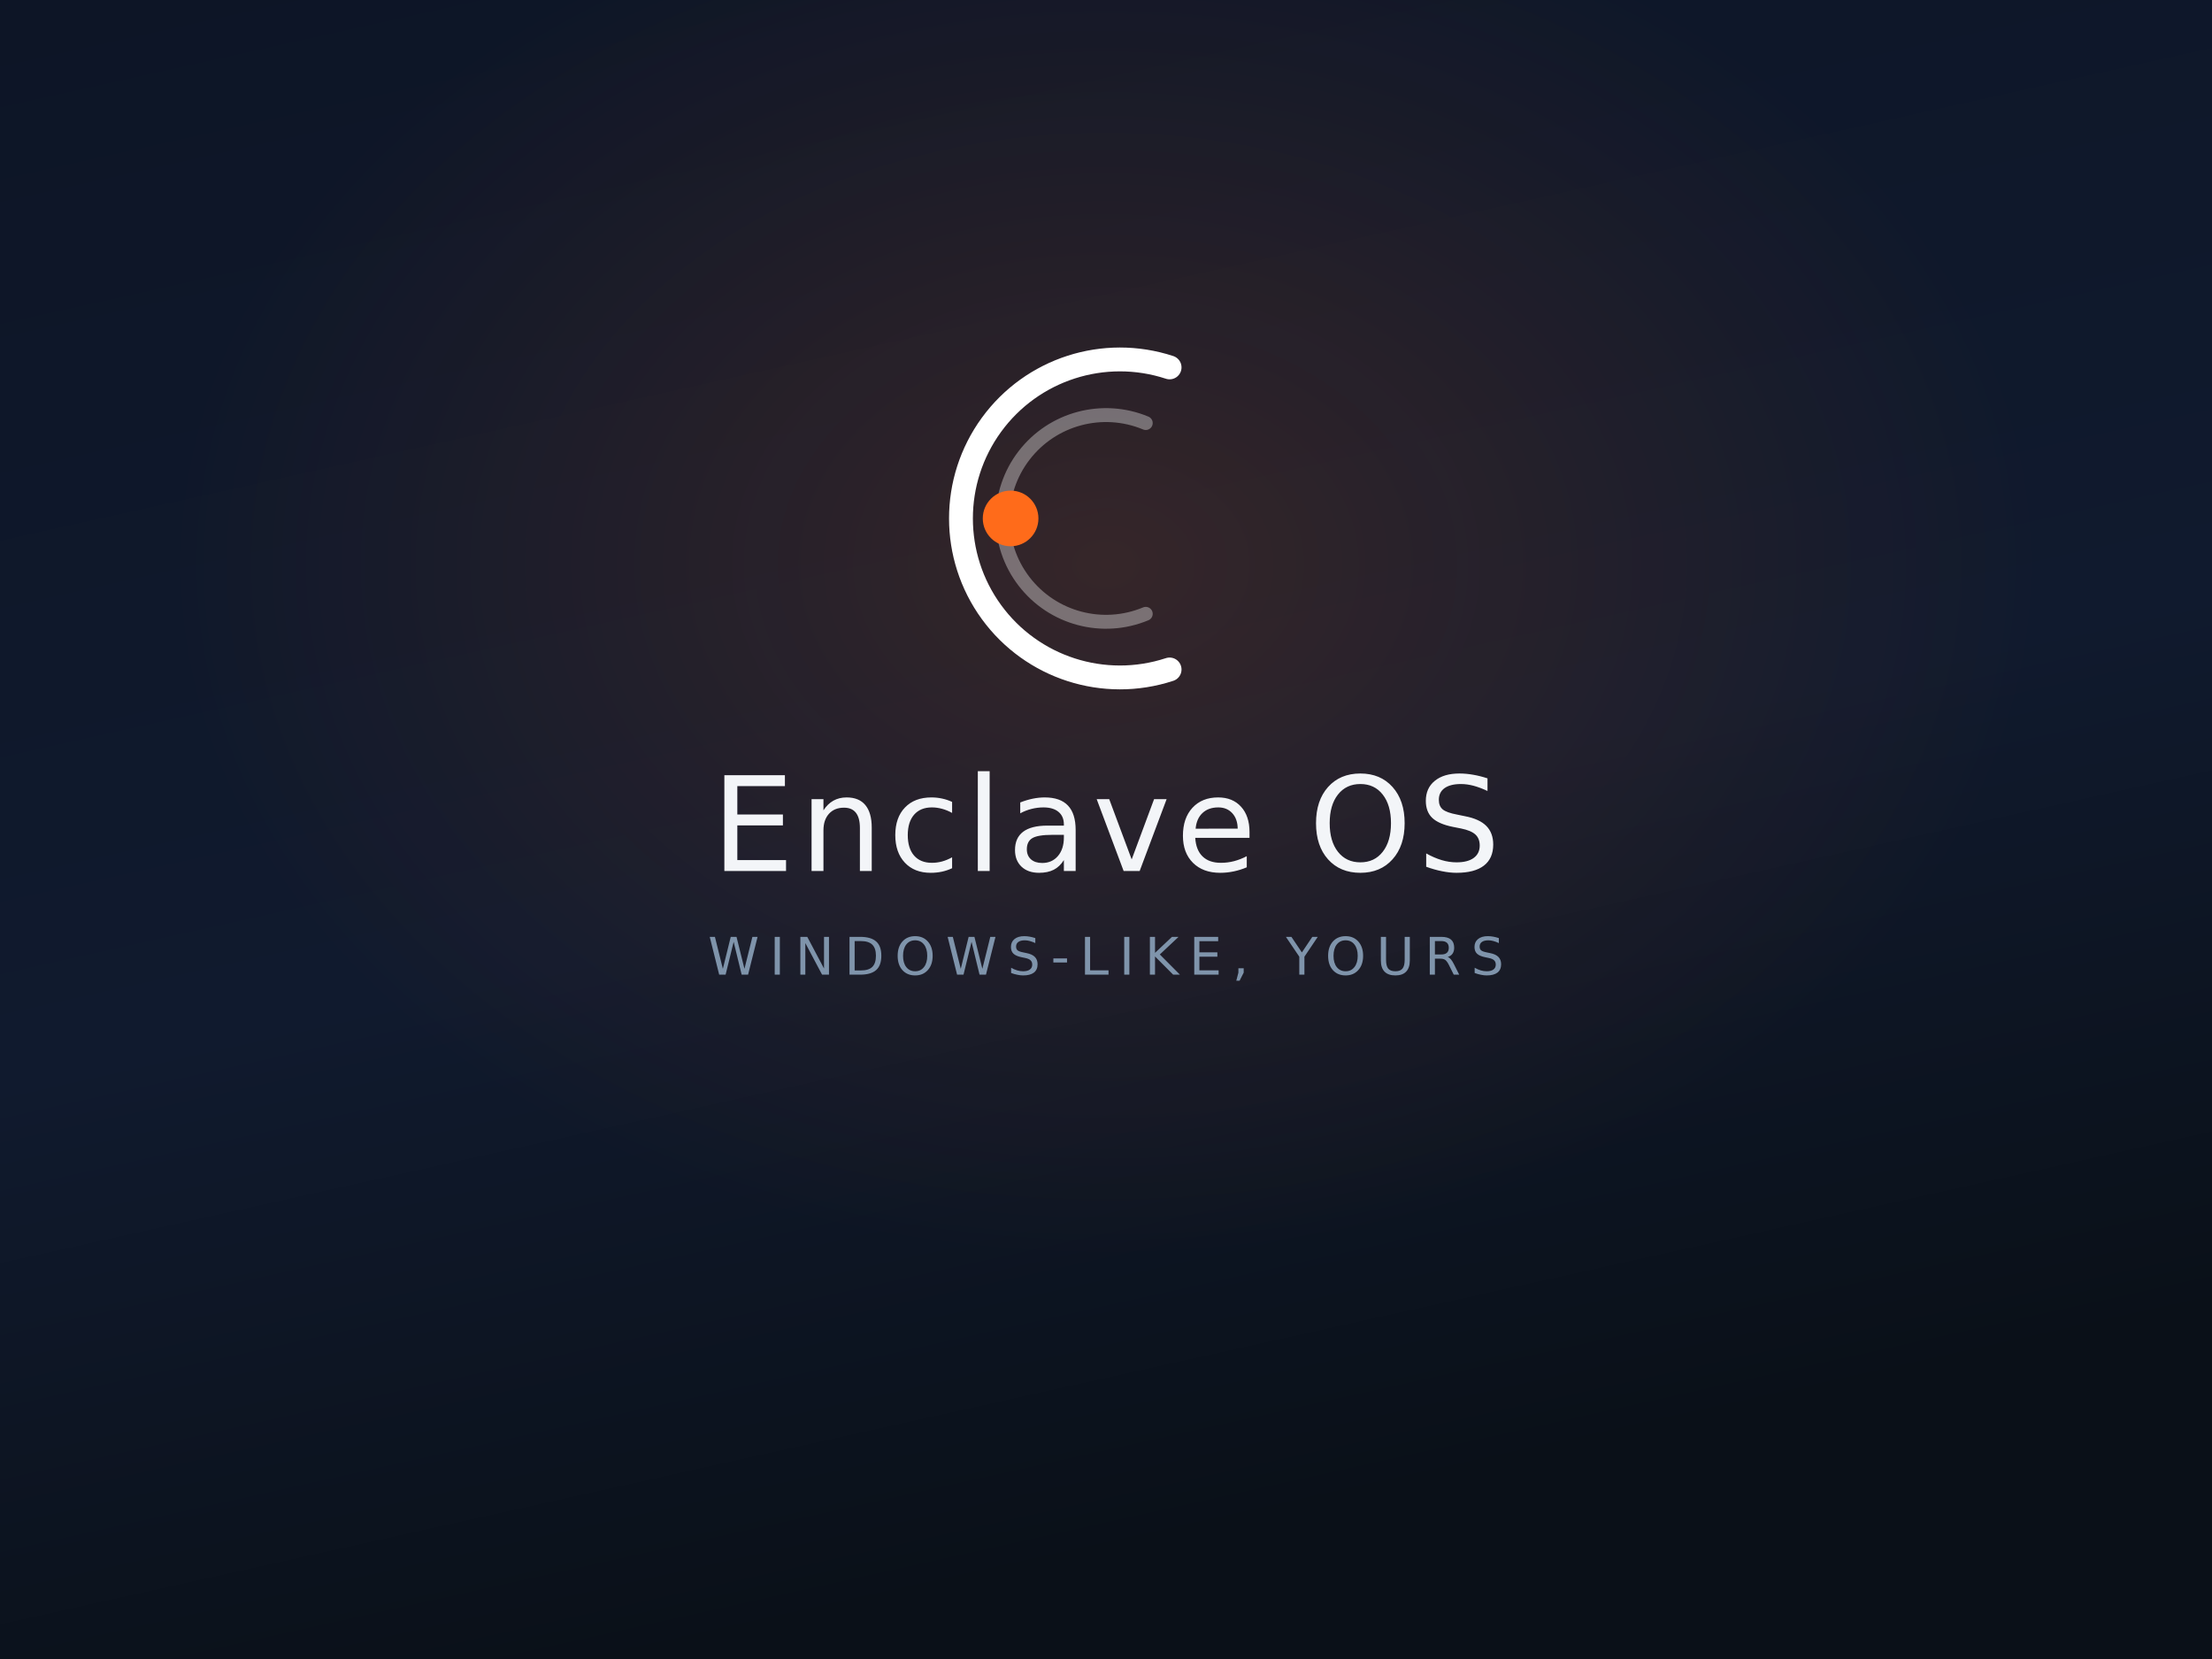
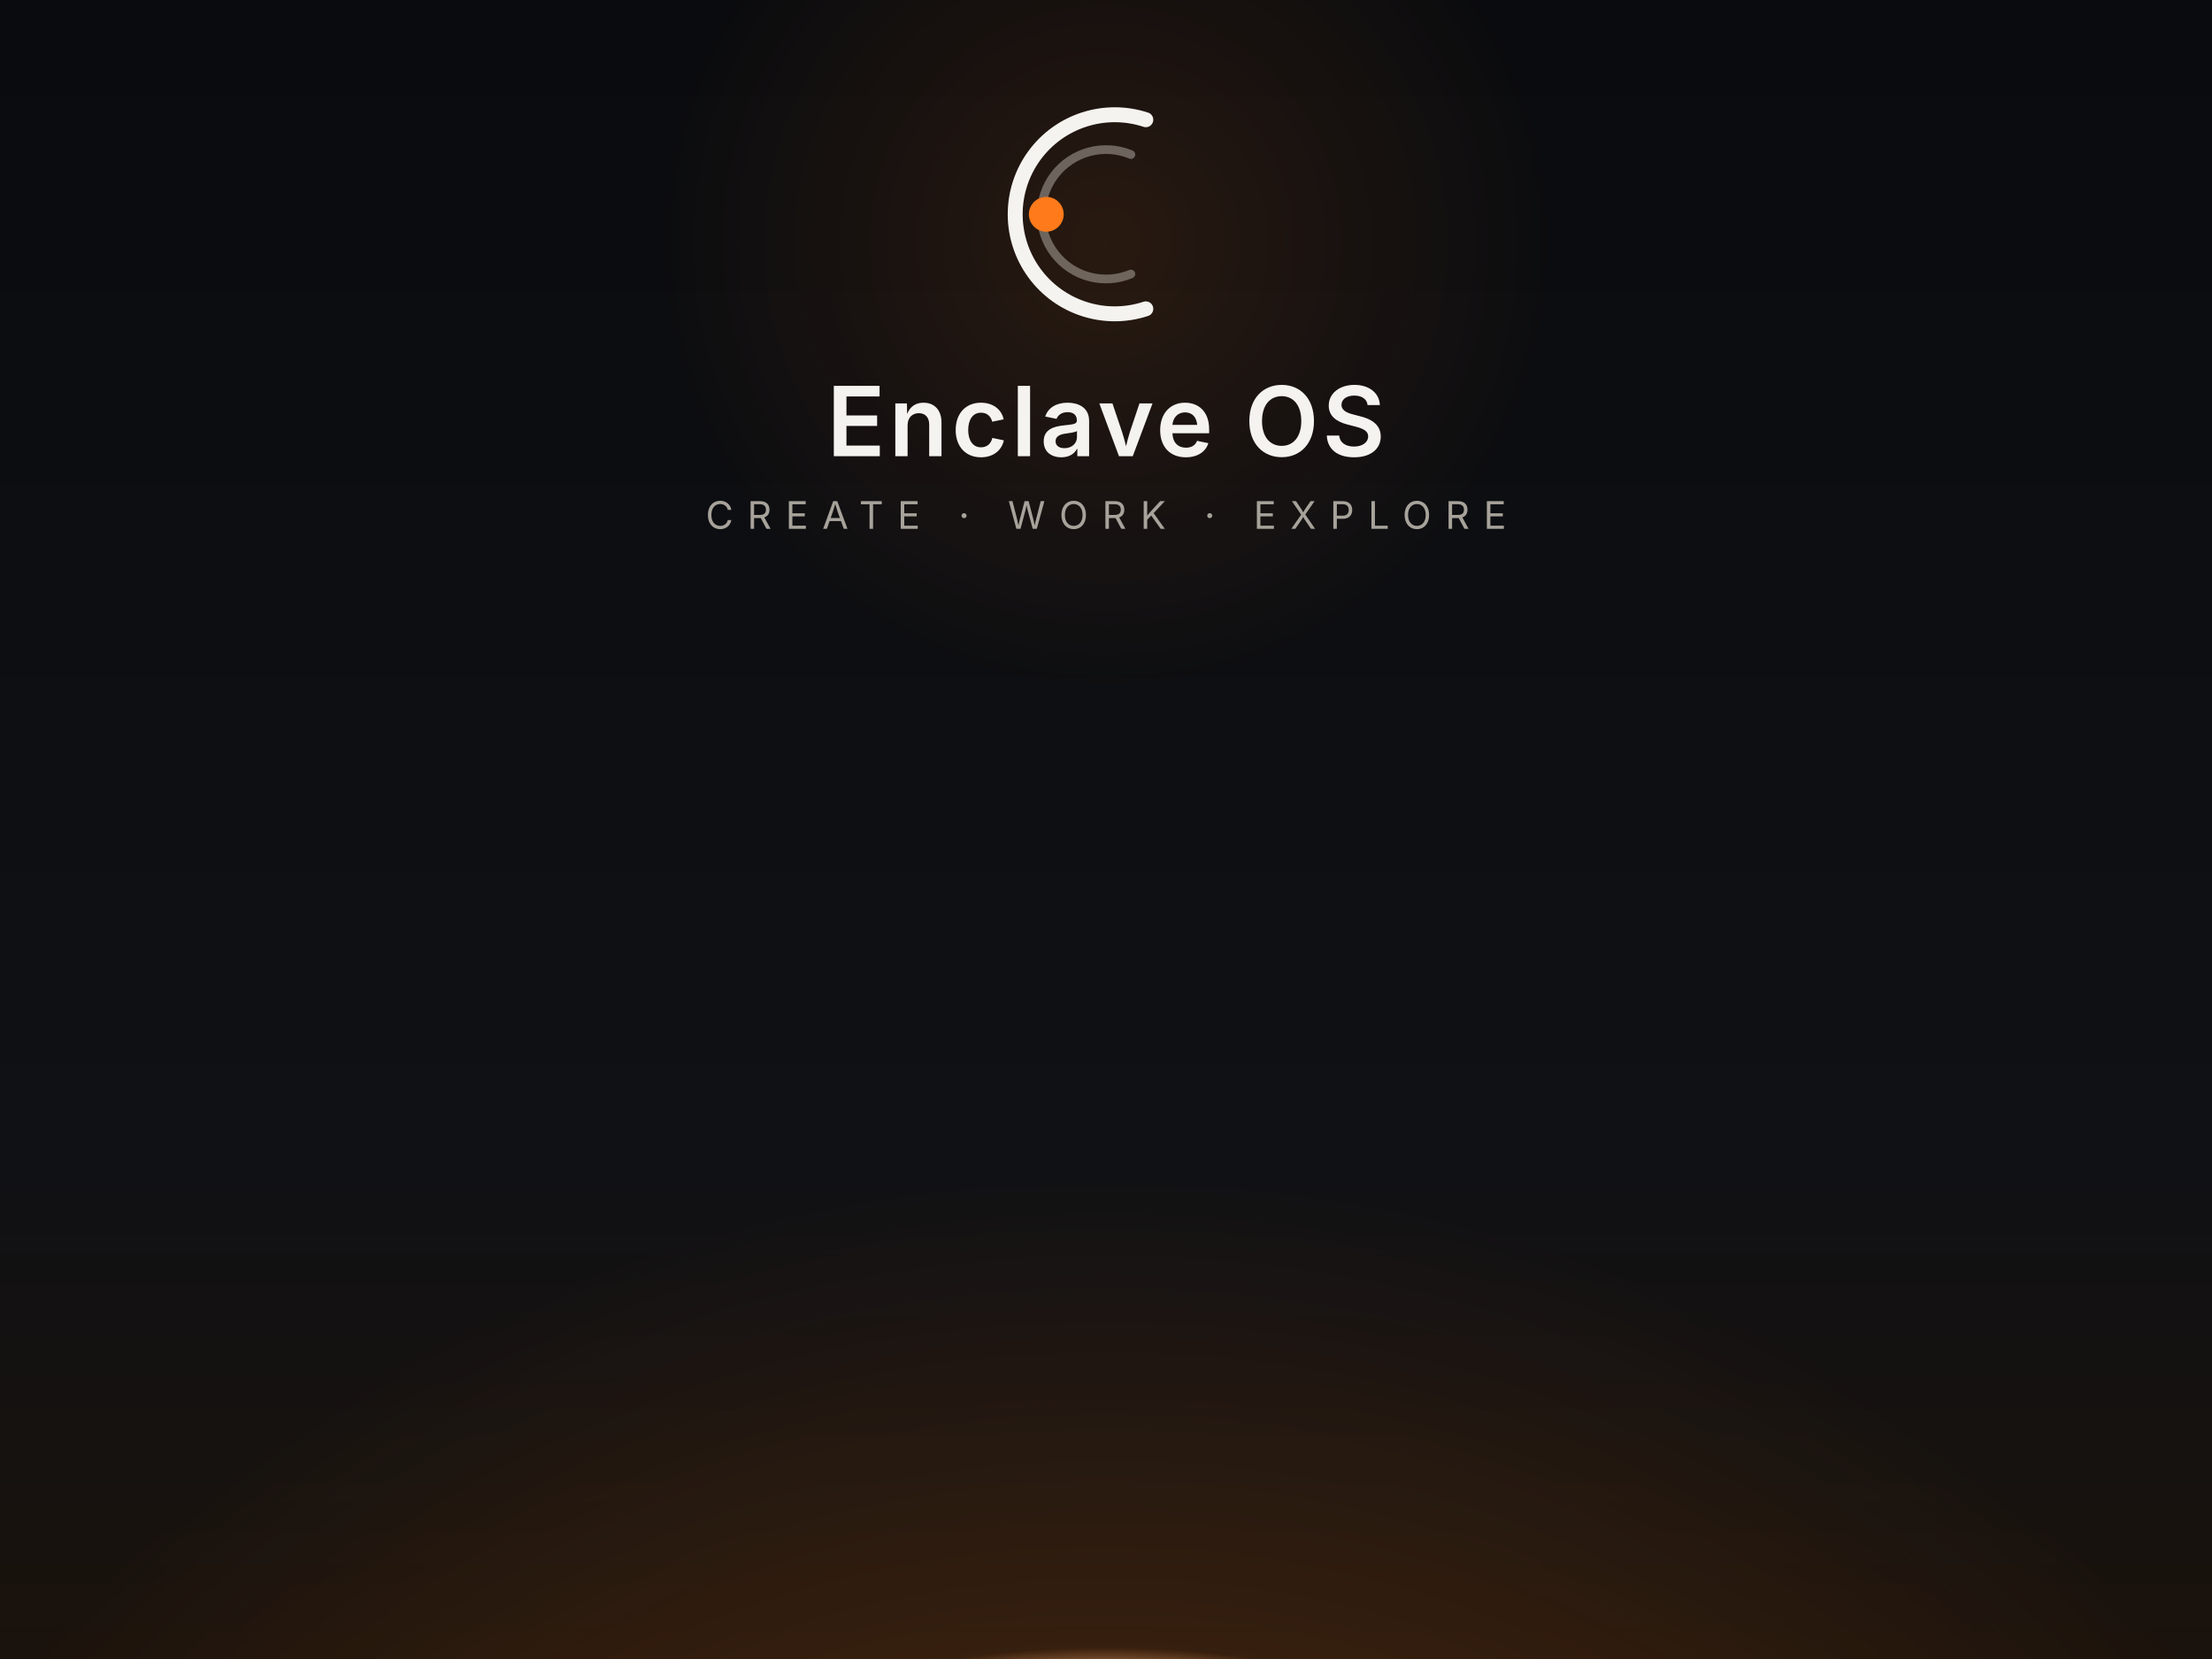
<svg xmlns="http://www.w3.org/2000/svg" width="640" height="480" viewBox="0 0 640 480">
  <defs>
-     <linearGradient id="bg" x1="0" y1="0" x2="0.3" y2="1">
-       <stop offset="0" stop-color="#0d1526" />
-       <stop offset="0.6" stop-color="#101a2e" />
-       <stop offset="1" stop-color="#0a1018" />
+     <linearGradient id="sky" x1="0" y1="0" x2="0" y2="1">
+       <stop offset="0" stop-color="#0A0B0E" />
+       <stop offset="0.7" stop-color="#101114" />
+       <stop offset="1" stop-color="#1A120C" />
    </linearGradient>
-     <radialGradient id="glow" cx="0.5" cy="0.34" r="0.42">
-       <stop offset="0" stop-color="#ff6b1a" stop-opacity="0.16" />
-       <stop offset="1" stop-color="#ff6b1a" stop-opacity="0" />
+     <radialGradient id="glow" cx="320" cy="760" r="420" gradientUnits="userSpaceOnUse">
+       <stop offset="0.6" stop-color="#FF7A1A" stop-opacity="0" />
+       <stop offset="0.645" stop-color="#FF7A1A" stop-opacity="0.10" />
+       <stop offset="0.66" stop-color="#FFD0A6" stop-opacity="0.55" />
+       <stop offset="0.675" stop-color="#FF7A1A" stop-opacity="0.12" />
+       <stop offset="1" stop-color="#FF7A1A" stop-opacity="0" />
+     </radialGradient>
+     <radialGradient id="halo" cx="320" cy="70" r="130" gradientUnits="userSpaceOnUse">
+       <stop offset="0" stop-color="#FF7A1A" stop-opacity="0.12" />
+       <stop offset="1" stop-color="#FF7A1A" stop-opacity="0" />
    </radialGradient>
  </defs>
-   <rect width="640" height="480" fill="url(#bg)" />
-   <rect width="640" height="480" fill="url(#glow)" />
-   <g transform="translate(320 150) scale(1.15) translate(-50 -50)">
-     <path d="M66 12 A40 40 0 1 0 66 88" stroke="#ffffff" stroke-width="6" fill="none" stroke-linecap="round" />
-     <path d="M60 26 A26 26 0 1 0 60 74" stroke="#ffffff" stroke-width="3.5" fill="none" stroke-linecap="round" opacity="0.35" />
-     <circle cx="26" cy="50" r="7" fill="#ff6b1a" />
+   <rect width="640" height="480" fill="url(#sky)" />
+   <rect width="640" height="480" fill="url(#halo)" />
+   <circle cx="320" cy="760" r="420" fill="url(#glow)" />
+   <g transform="translate(320 62) scale(0.72) translate(-50 -50)">
+     <path d="M66 12 A40 40 0 1 0 66 88" stroke="#F5F3EF" stroke-width="6" fill="none" stroke-linecap="round" />
+     <path d="M60 26 A26 26 0 1 0 60 74" stroke="#F5F3EF" stroke-width="3.5" fill="none" stroke-linecap="round" opacity="0.35" />
+     <circle cx="26" cy="50" r="7" fill="#FF7A1A" />
  </g>
-   <text x="320" y="252" text-anchor="middle" fill="#F3F5F8" font-family="DejaVu Sans, Segoe UI, sans-serif" font-size="38" font-weight="500" letter-spacing="1.5">Enclave OS</text>
-   <text x="320" y="282" text-anchor="middle" fill="#7f94ab" font-family="DejaVu Sans, Segoe UI, sans-serif" font-size="15" letter-spacing="3">WINDOWS-LIKE, YOURS</text>
+   <text x="320" y="132" text-anchor="middle" fill="#F5F3EF" font-family="Inter, DejaVu Sans, sans-serif" font-size="28" font-weight="600" letter-spacing="1">Enclave OS</text>
+   <text x="320" y="153" text-anchor="middle" fill="#A7A39B" font-family="Inter, DejaVu Sans, sans-serif" font-size="11" letter-spacing="4">CREATE  ·  WORK  ·  EXPLORE</text>
</svg>
